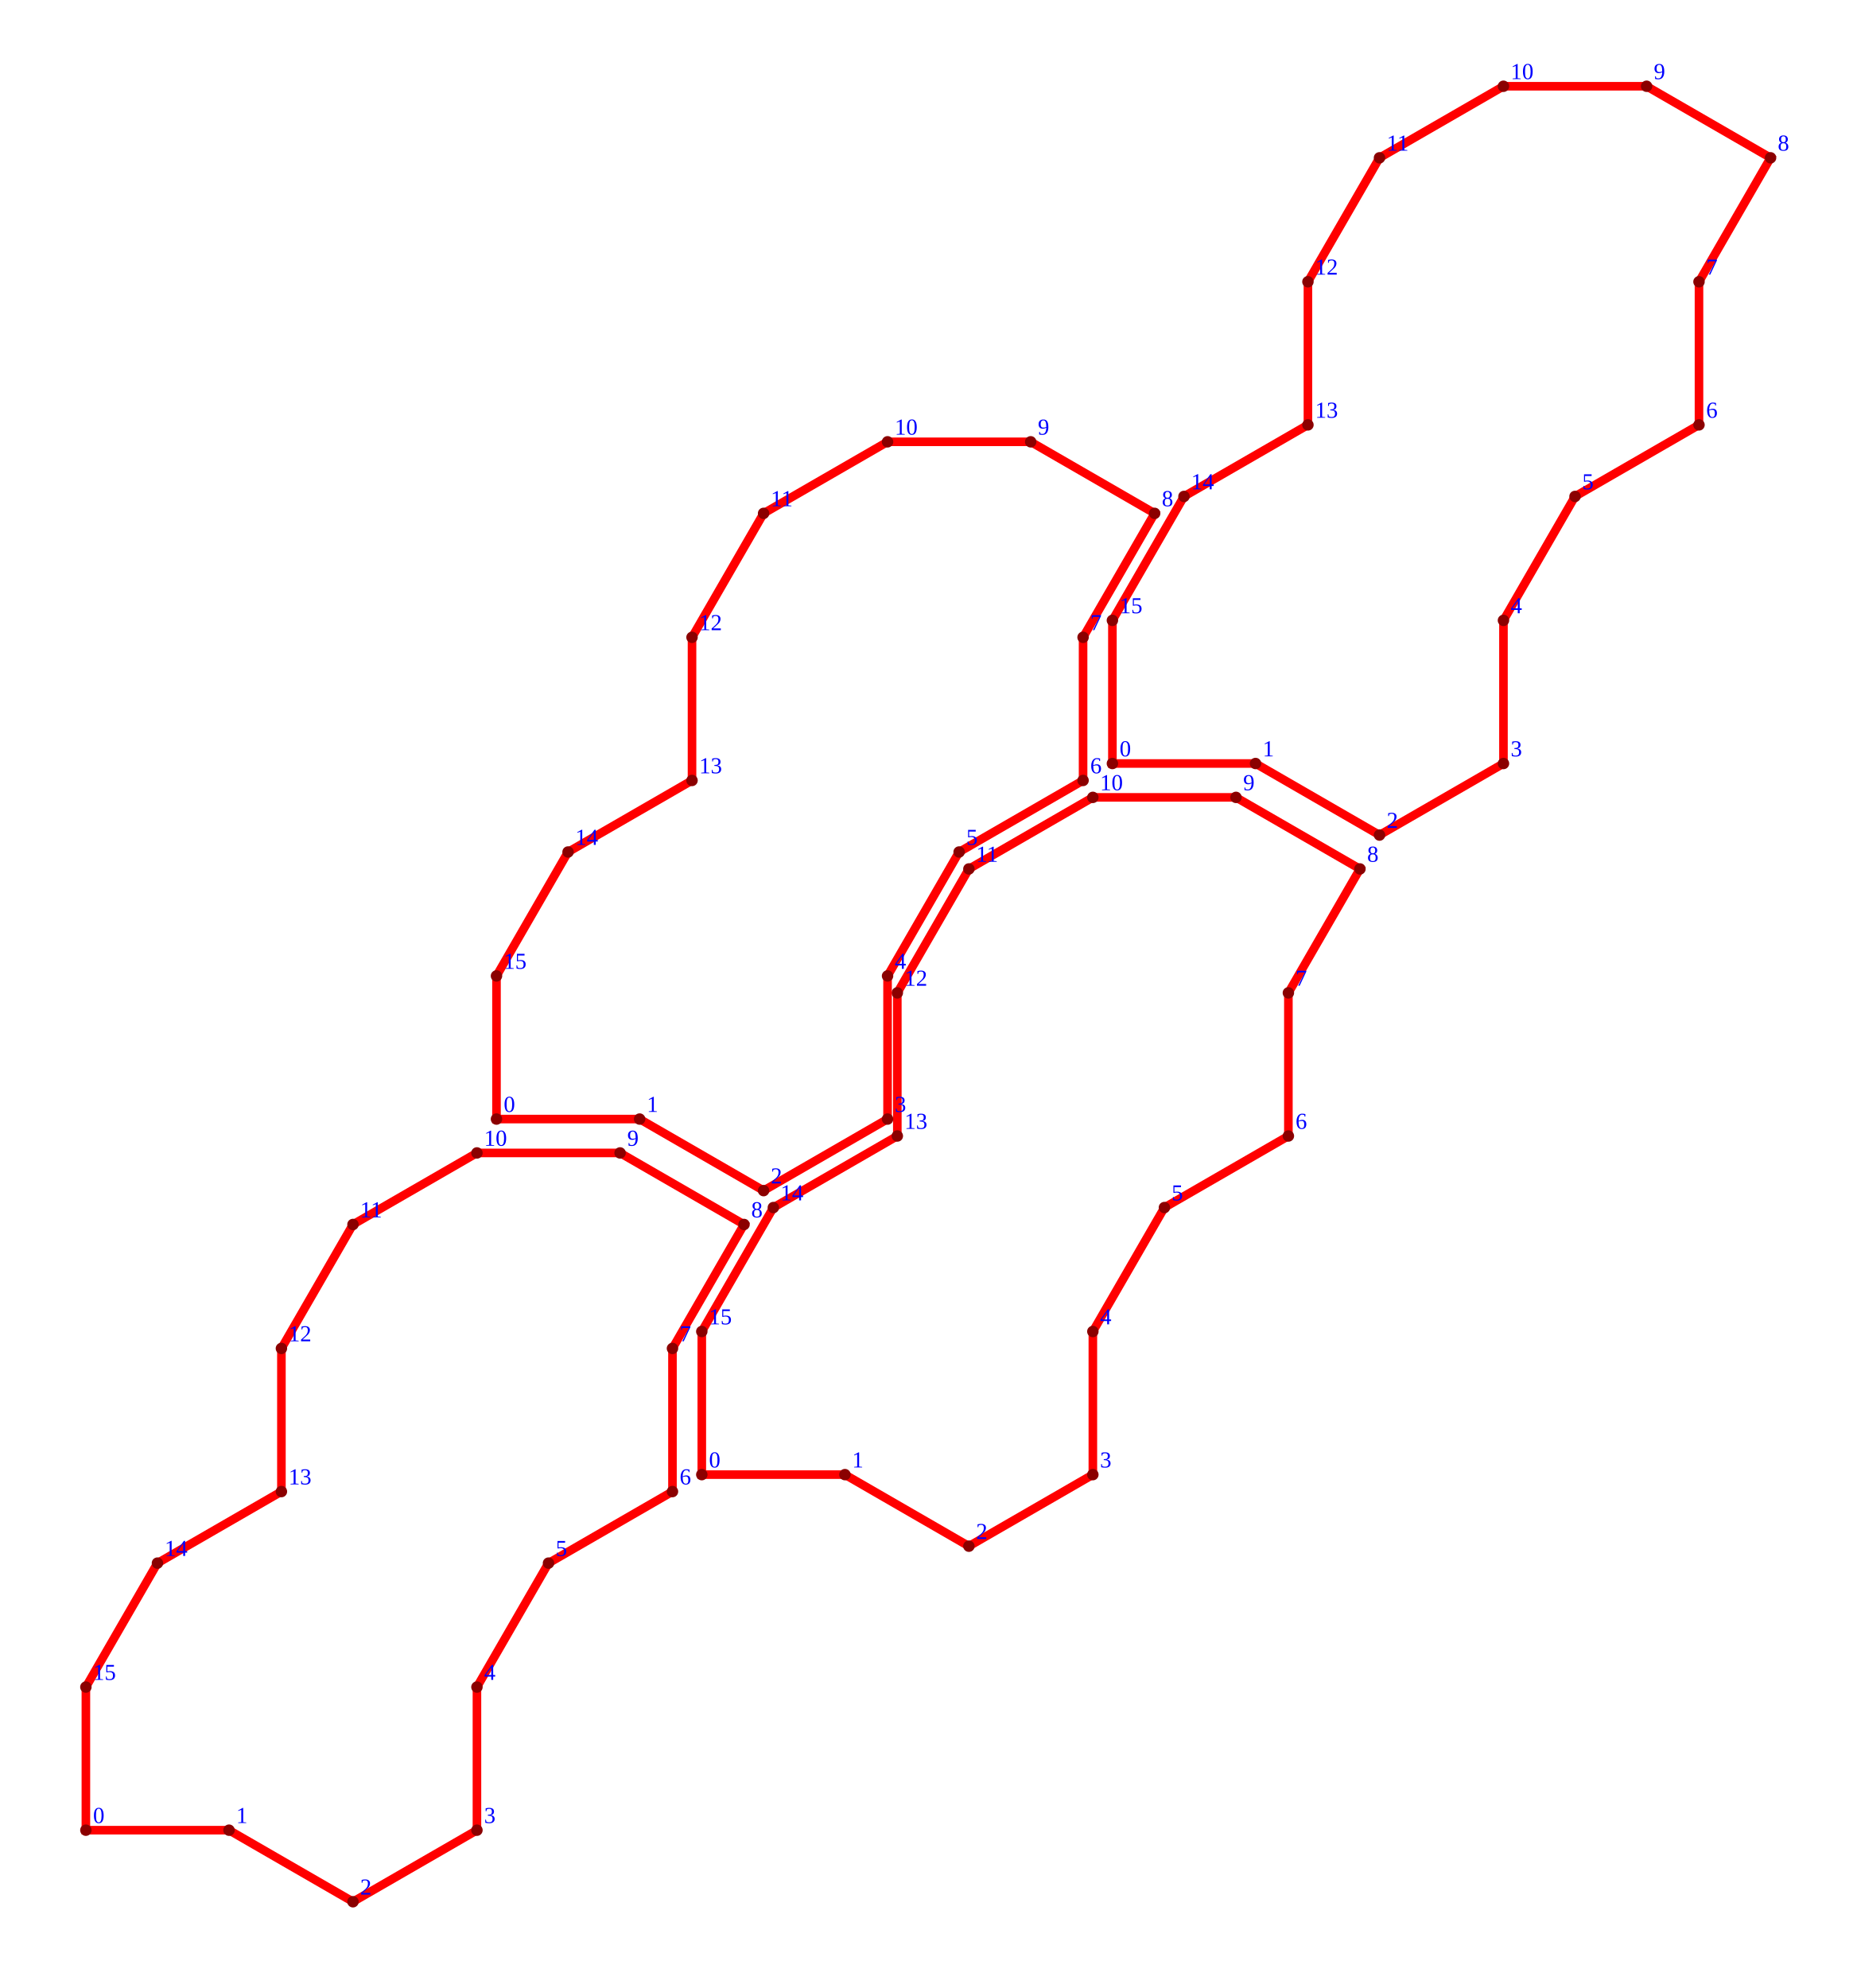
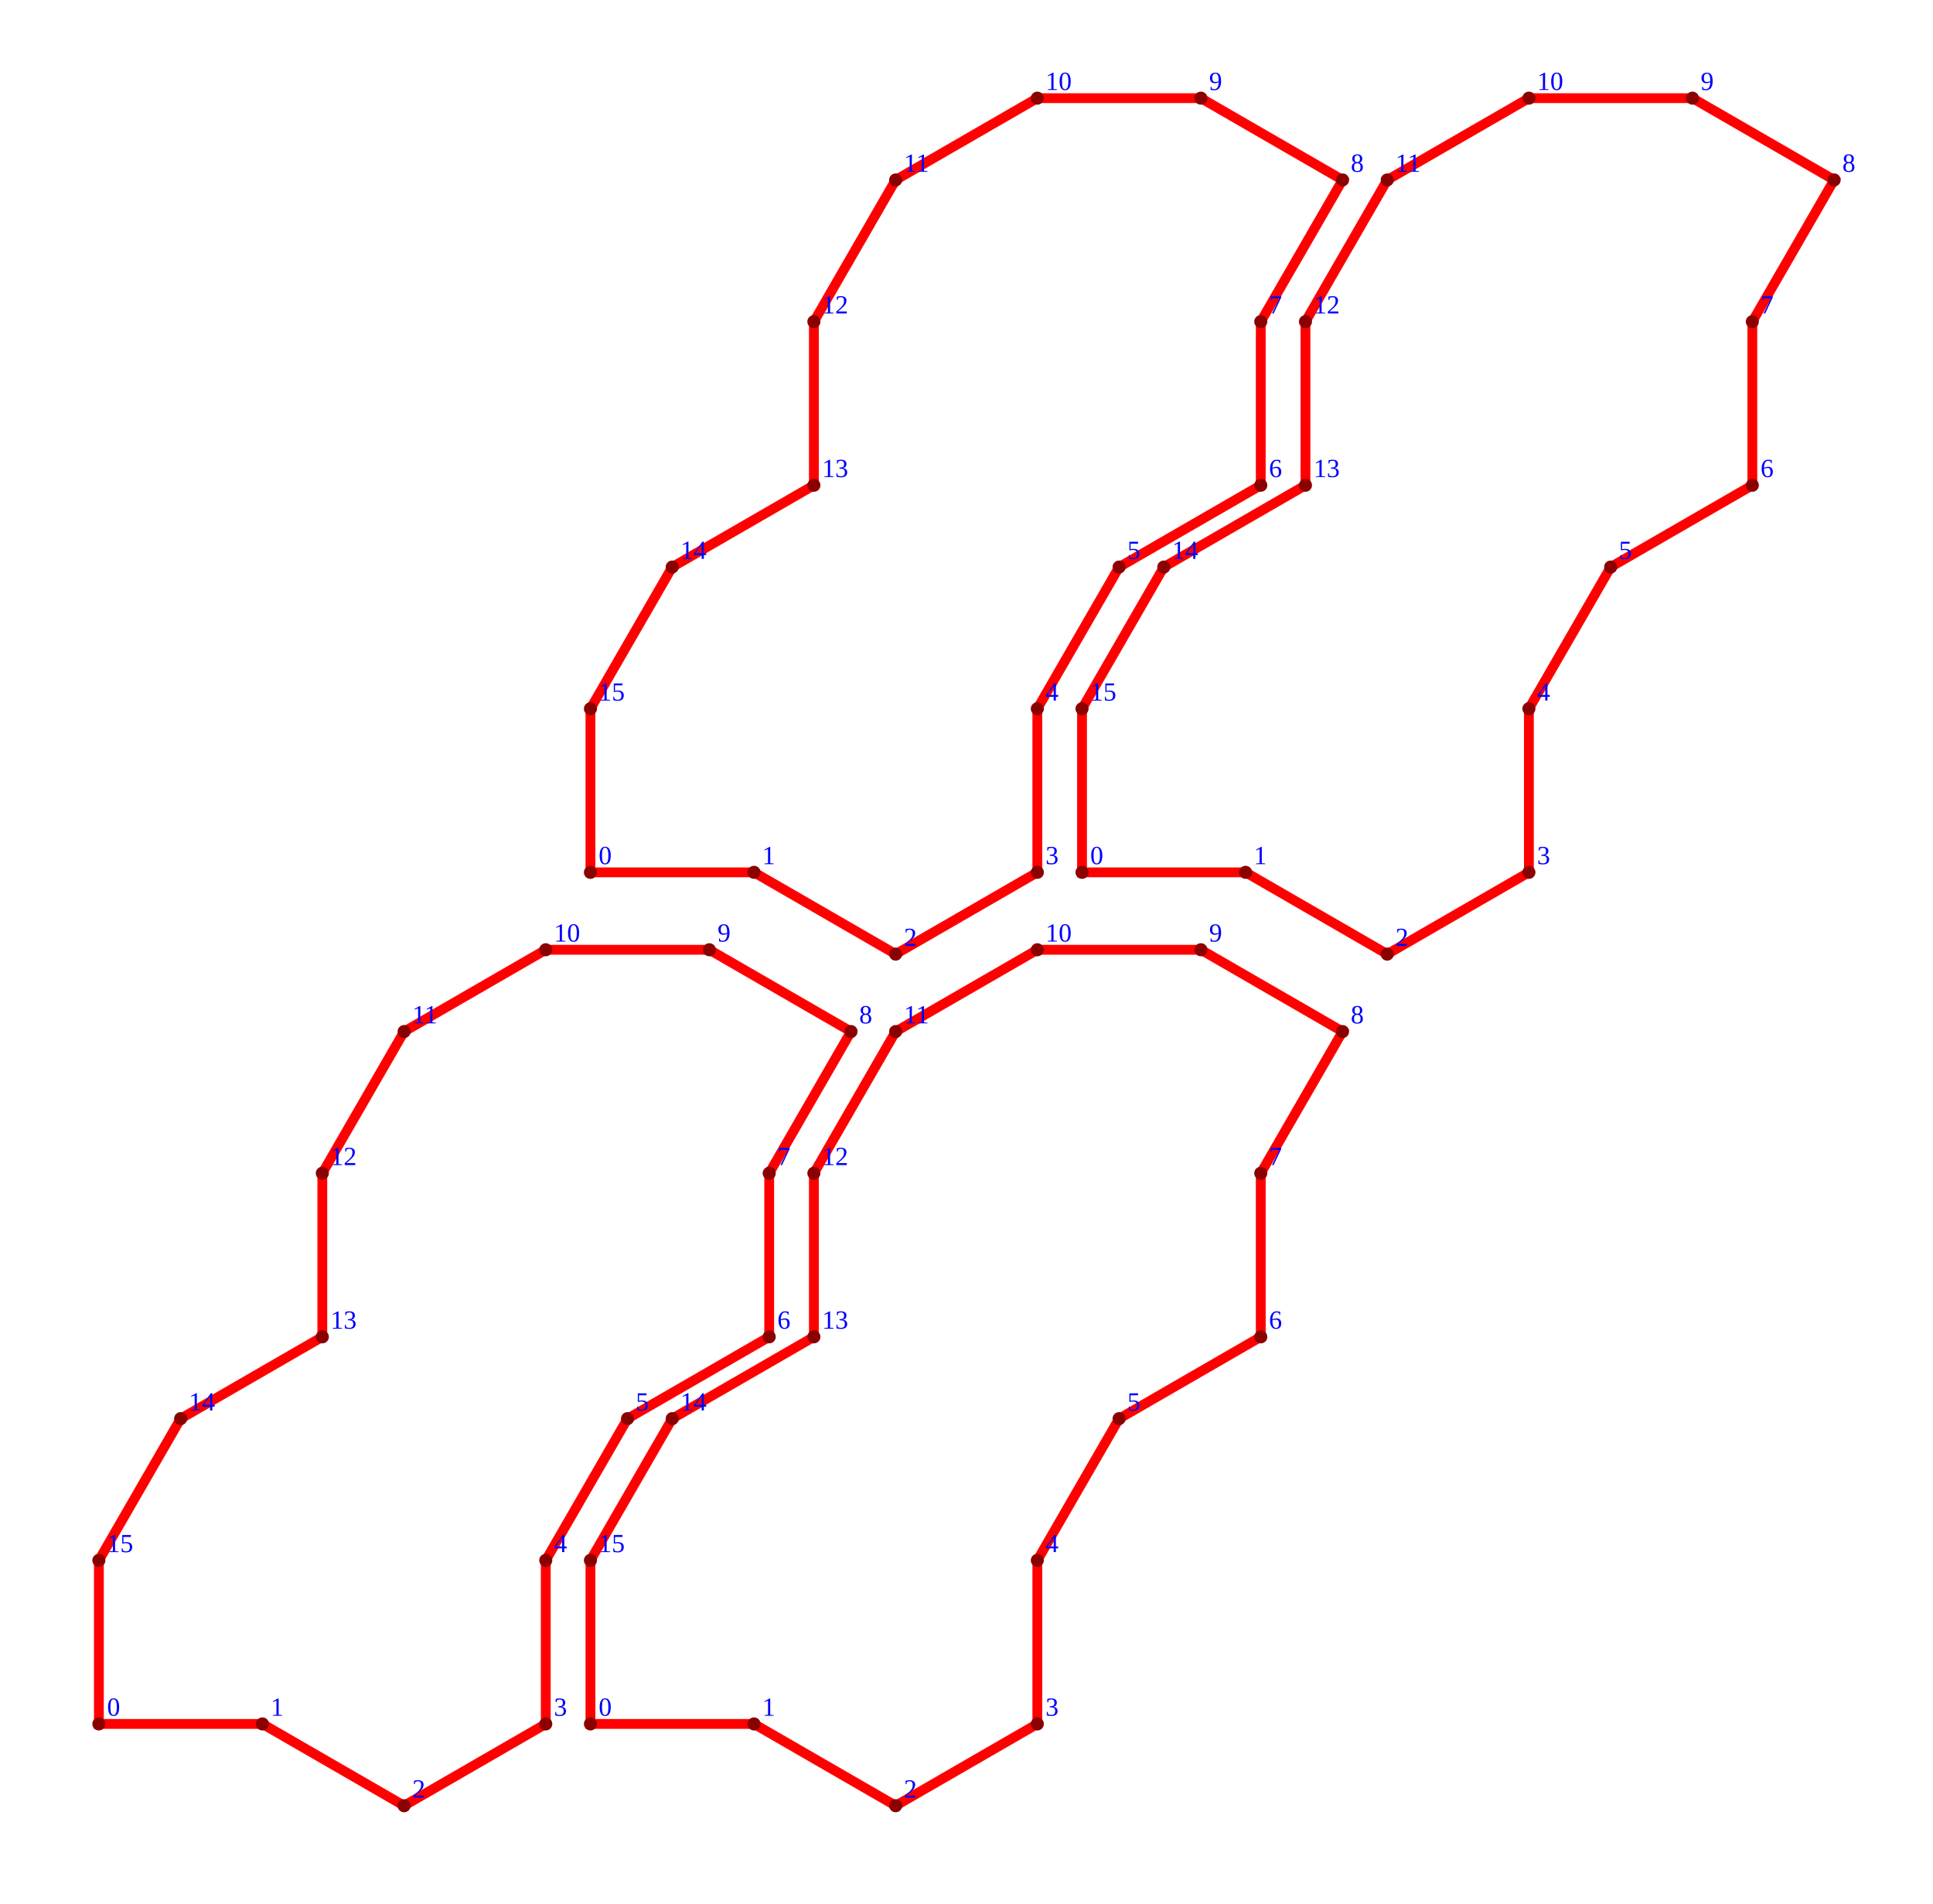
- <svg xmlns="http://www.w3.org/2000/svg" width="648" height="694" viewBox="-30 -639.252 648.485 694.252">
+ <svg xmlns="http://www.w3.org/2000/svg" width="590" height="581" viewBox="-30 -526.865 590.429 581.865">
  <g>
    <g>
      <g stroke="red" stroke-width="3.0" fill="none">
        <polygon points="0,0 50,0 93.301,25 136.603,0 136.603,-50 161.603,-93.301 204.904,-118.301 204.904,-168.301 229.904,-211.603 186.603,-236.603 136.603,-236.603 93.301,-211.603 68.301,-168.301 68.301,-118.301 25,-93.301 -0,-50">
                </polygon>
      </g>
      <g fill="darkred">
        <circle cx="0" cy="0" r="2.0" />
        <circle cx="50" cy="0" r="2.0" />
        <circle cx="93.301" cy="25" r="2.0" />
        <circle cx="136.603" cy="0" r="2.0" />
        <circle cx="136.603" cy="-50" r="2.0" />
        <circle cx="161.603" cy="-93.301" r="2.0" />
        <circle cx="204.904" cy="-118.301" r="2.0" />
        <circle cx="204.904" cy="-168.301" r="2.0" />
        <circle cx="229.904" cy="-211.603" r="2.0" />
        <circle cx="186.603" cy="-236.603" r="2.0" />
        <circle cx="136.603" cy="-236.603" r="2.0" />
        <circle cx="93.301" cy="-211.603" r="2.0" />
        <circle cx="68.301" cy="-168.301" r="2.0" />
        <circle cx="68.301" cy="-118.301" r="2.0" />
        <circle cx="25" cy="-93.301" r="2.0" />
        <circle cx="-0" cy="-50" r="2.0" />
      </g>
      <g font-size="8" fill="blue">
        <text x="2.5" y="-2.5">0</text>
        <text x="52.5" y="-2.5">1</text>
        <text x="95.801" y="22.5">2</text>
        <text x="139.103" y="-2.5">3</text>
        <text x="139.103" y="-52.5">4</text>
        <text x="164.103" y="-95.801">5</text>
        <text x="207.404" y="-120.801">6</text>
        <text x="207.404" y="-170.801">7</text>
        <text x="232.404" y="-214.103">8</text>
        <text x="189.103" y="-239.103">9</text>
        <text x="139.103" y="-239.103">10</text>
        <text x="95.801" y="-214.103">11</text>
        <text x="70.801" y="-170.801">12</text>
        <text x="70.801" y="-120.801">13</text>
        <text x="27.5" y="-95.801">14</text>
        <text x="2.5" y="-52.5">15</text>
      </g>
    </g>
  </g>
-   <g transform="translate(215.149, -124.2163)">
+   <g transform="translate(150.2628, 2.992768950986459386500E-15)">
    <g>
      <g stroke="red" stroke-width="3.0" fill="none">
        <polygon points="0,0 50,0 93.301,25 136.603,0 136.603,-50 161.603,-93.301 204.904,-118.301 204.904,-168.301 229.904,-211.603 186.603,-236.603 136.603,-236.603 93.301,-211.603 68.301,-168.301 68.301,-118.301 25,-93.301 -0,-50">
                </polygon>
      </g>
      <g fill="darkred">
        <circle cx="0" cy="0" r="2.0" />
        <circle cx="50" cy="0" r="2.0" />
        <circle cx="93.301" cy="25" r="2.0" />
        <circle cx="136.603" cy="0" r="2.0" />
        <circle cx="136.603" cy="-50" r="2.0" />
        <circle cx="161.603" cy="-93.301" r="2.0" />
        <circle cx="204.904" cy="-118.301" r="2.0" />
        <circle cx="204.904" cy="-168.301" r="2.0" />
        <circle cx="229.904" cy="-211.603" r="2.0" />
        <circle cx="186.603" cy="-236.603" r="2.0" />
        <circle cx="136.603" cy="-236.603" r="2.0" />
        <circle cx="93.301" cy="-211.603" r="2.0" />
        <circle cx="68.301" cy="-168.301" r="2.0" />
        <circle cx="68.301" cy="-118.301" r="2.0" />
        <circle cx="25" cy="-93.301" r="2.0" />
        <circle cx="-0" cy="-50" r="2.0" />
      </g>
      <g font-size="8" fill="blue">
        <text x="2.5" y="-2.5">0</text>
        <text x="52.5" y="-2.5">1</text>
        <text x="95.801" y="22.5">2</text>
        <text x="139.103" y="-2.5">3</text>
        <text x="139.103" y="-52.5">4</text>
        <text x="164.103" y="-95.801">5</text>
        <text x="207.404" y="-120.801">6</text>
        <text x="207.404" y="-170.801">7</text>
        <text x="232.404" y="-214.103">8</text>
        <text x="189.103" y="-239.103">9</text>
        <text x="139.103" y="-239.103">10</text>
        <text x="95.801" y="-214.103">11</text>
        <text x="70.801" y="-170.801">12</text>
        <text x="70.801" y="-120.801">13</text>
        <text x="27.5" y="-95.801">14</text>
        <text x="2.5" y="-52.5">15</text>
      </g>
    </g>
  </g>
-   <g transform="translate(143.4327, -248.4327)">
+   <g transform="translate(150.2628, -260.2628)">
    <g>
      <g stroke="red" stroke-width="3.0" fill="none">
        <polygon points="0,0 50,0 93.301,25 136.603,0 136.603,-50 161.603,-93.301 204.904,-118.301 204.904,-168.301 229.904,-211.603 186.603,-236.603 136.603,-236.603 93.301,-211.603 68.301,-168.301 68.301,-118.301 25,-93.301 -0,-50">
                </polygon>
      </g>
      <g fill="darkred">
        <circle cx="0" cy="0" r="2.0" />
        <circle cx="50" cy="0" r="2.0" />
        <circle cx="93.301" cy="25" r="2.0" />
        <circle cx="136.603" cy="0" r="2.0" />
        <circle cx="136.603" cy="-50" r="2.0" />
        <circle cx="161.603" cy="-93.301" r="2.0" />
        <circle cx="204.904" cy="-118.301" r="2.0" />
        <circle cx="204.904" cy="-168.301" r="2.0" />
        <circle cx="229.904" cy="-211.603" r="2.0" />
        <circle cx="186.603" cy="-236.603" r="2.0" />
        <circle cx="136.603" cy="-236.603" r="2.0" />
        <circle cx="93.301" cy="-211.603" r="2.0" />
        <circle cx="68.301" cy="-168.301" r="2.0" />
        <circle cx="68.301" cy="-118.301" r="2.0" />
        <circle cx="25" cy="-93.301" r="2.0" />
        <circle cx="-0" cy="-50" r="2.0" />
      </g>
      <g font-size="8" fill="blue">
        <text x="2.5" y="-2.5">0</text>
        <text x="52.5" y="-2.5">1</text>
        <text x="95.801" y="22.5">2</text>
        <text x="139.103" y="-2.5">3</text>
        <text x="139.103" y="-52.5">4</text>
        <text x="164.103" y="-95.801">5</text>
        <text x="207.404" y="-120.801">6</text>
        <text x="207.404" y="-170.801">7</text>
        <text x="232.404" y="-214.103">8</text>
        <text x="189.103" y="-239.103">9</text>
        <text x="139.103" y="-239.103">10</text>
        <text x="95.801" y="-214.103">11</text>
        <text x="70.801" y="-170.801">12</text>
        <text x="70.801" y="-120.801">13</text>
        <text x="27.5" y="-95.801">14</text>
        <text x="2.5" y="-52.5">15</text>
      </g>
    </g>
  </g>
-   <g transform="translate(358.5817, -372.649)">
+   <g transform="translate(300.5256, -260.2628)">
    <g>
      <g stroke="red" stroke-width="3.0" fill="none">
        <polygon points="0,0 50,0 93.301,25 136.603,0 136.603,-50 161.603,-93.301 204.904,-118.301 204.904,-168.301 229.904,-211.603 186.603,-236.603 136.603,-236.603 93.301,-211.603 68.301,-168.301 68.301,-118.301 25,-93.301 -0,-50">
                </polygon>
      </g>
      <g fill="darkred">
        <circle cx="0" cy="0" r="2.0" />
        <circle cx="50" cy="0" r="2.0" />
        <circle cx="93.301" cy="25" r="2.0" />
        <circle cx="136.603" cy="0" r="2.0" />
        <circle cx="136.603" cy="-50" r="2.0" />
        <circle cx="161.603" cy="-93.301" r="2.0" />
        <circle cx="204.904" cy="-118.301" r="2.0" />
        <circle cx="204.904" cy="-168.301" r="2.0" />
        <circle cx="229.904" cy="-211.603" r="2.0" />
        <circle cx="186.603" cy="-236.603" r="2.0" />
        <circle cx="136.603" cy="-236.603" r="2.0" />
        <circle cx="93.301" cy="-211.603" r="2.0" />
        <circle cx="68.301" cy="-168.301" r="2.0" />
        <circle cx="68.301" cy="-118.301" r="2.0" />
        <circle cx="25" cy="-93.301" r="2.0" />
        <circle cx="-0" cy="-50" r="2.0" />
      </g>
      <g font-size="8" fill="blue">
        <text x="2.5" y="-2.5">0</text>
        <text x="52.5" y="-2.5">1</text>
        <text x="95.801" y="22.5">2</text>
        <text x="139.103" y="-2.5">3</text>
        <text x="139.103" y="-52.5">4</text>
        <text x="164.103" y="-95.801">5</text>
        <text x="207.404" y="-120.801">6</text>
        <text x="207.404" y="-170.801">7</text>
        <text x="232.404" y="-214.103">8</text>
        <text x="189.103" y="-239.103">9</text>
        <text x="139.103" y="-239.103">10</text>
        <text x="95.801" y="-214.103">11</text>
        <text x="70.801" y="-170.801">12</text>
        <text x="70.801" y="-120.801">13</text>
        <text x="27.5" y="-95.801">14</text>
        <text x="2.5" y="-52.5">15</text>
      </g>
    </g>
  </g>
</svg>
